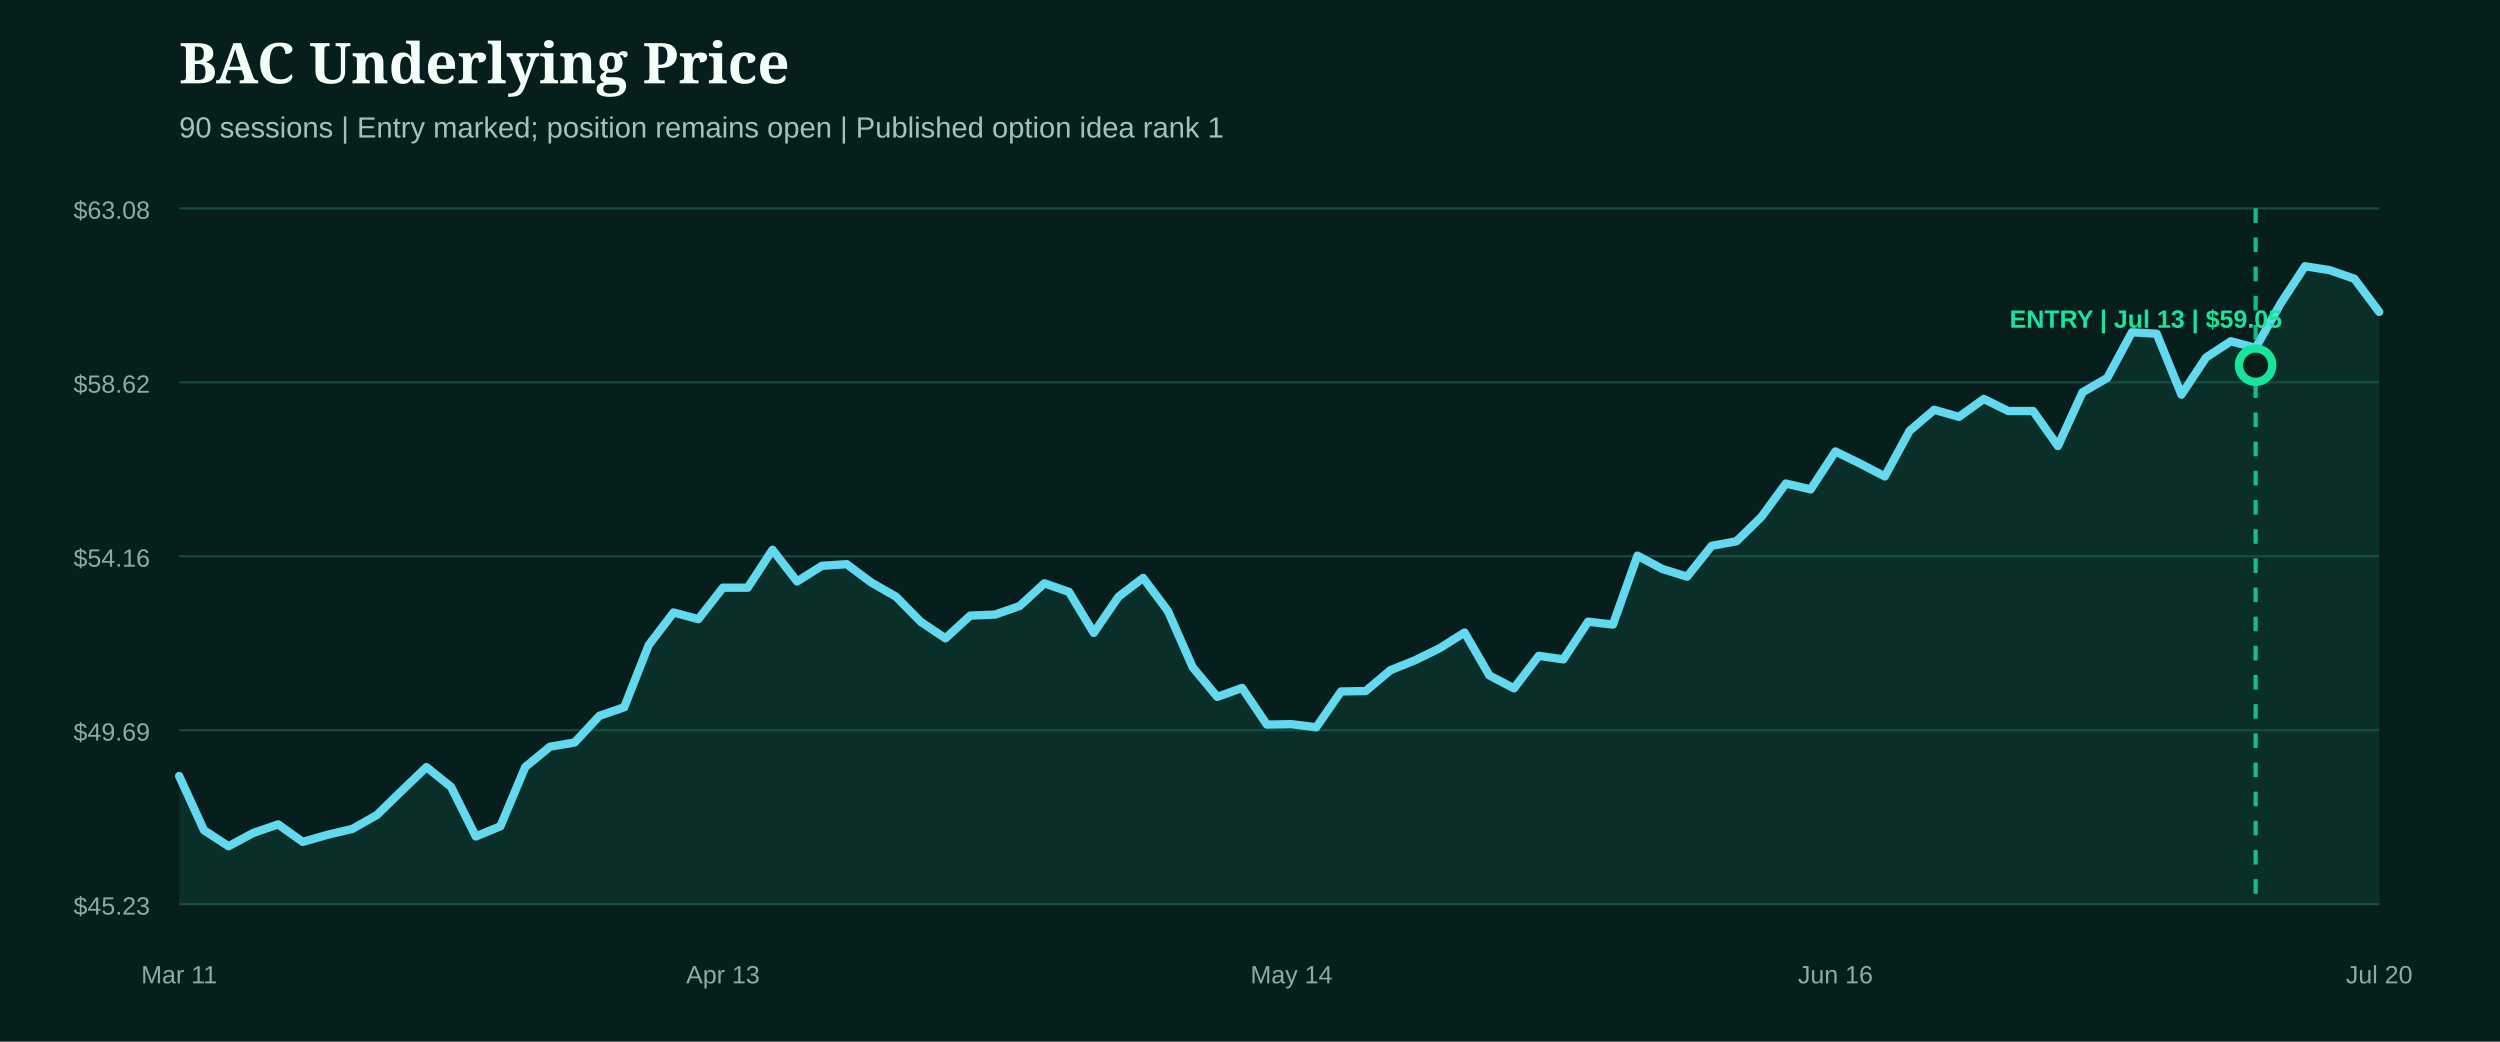
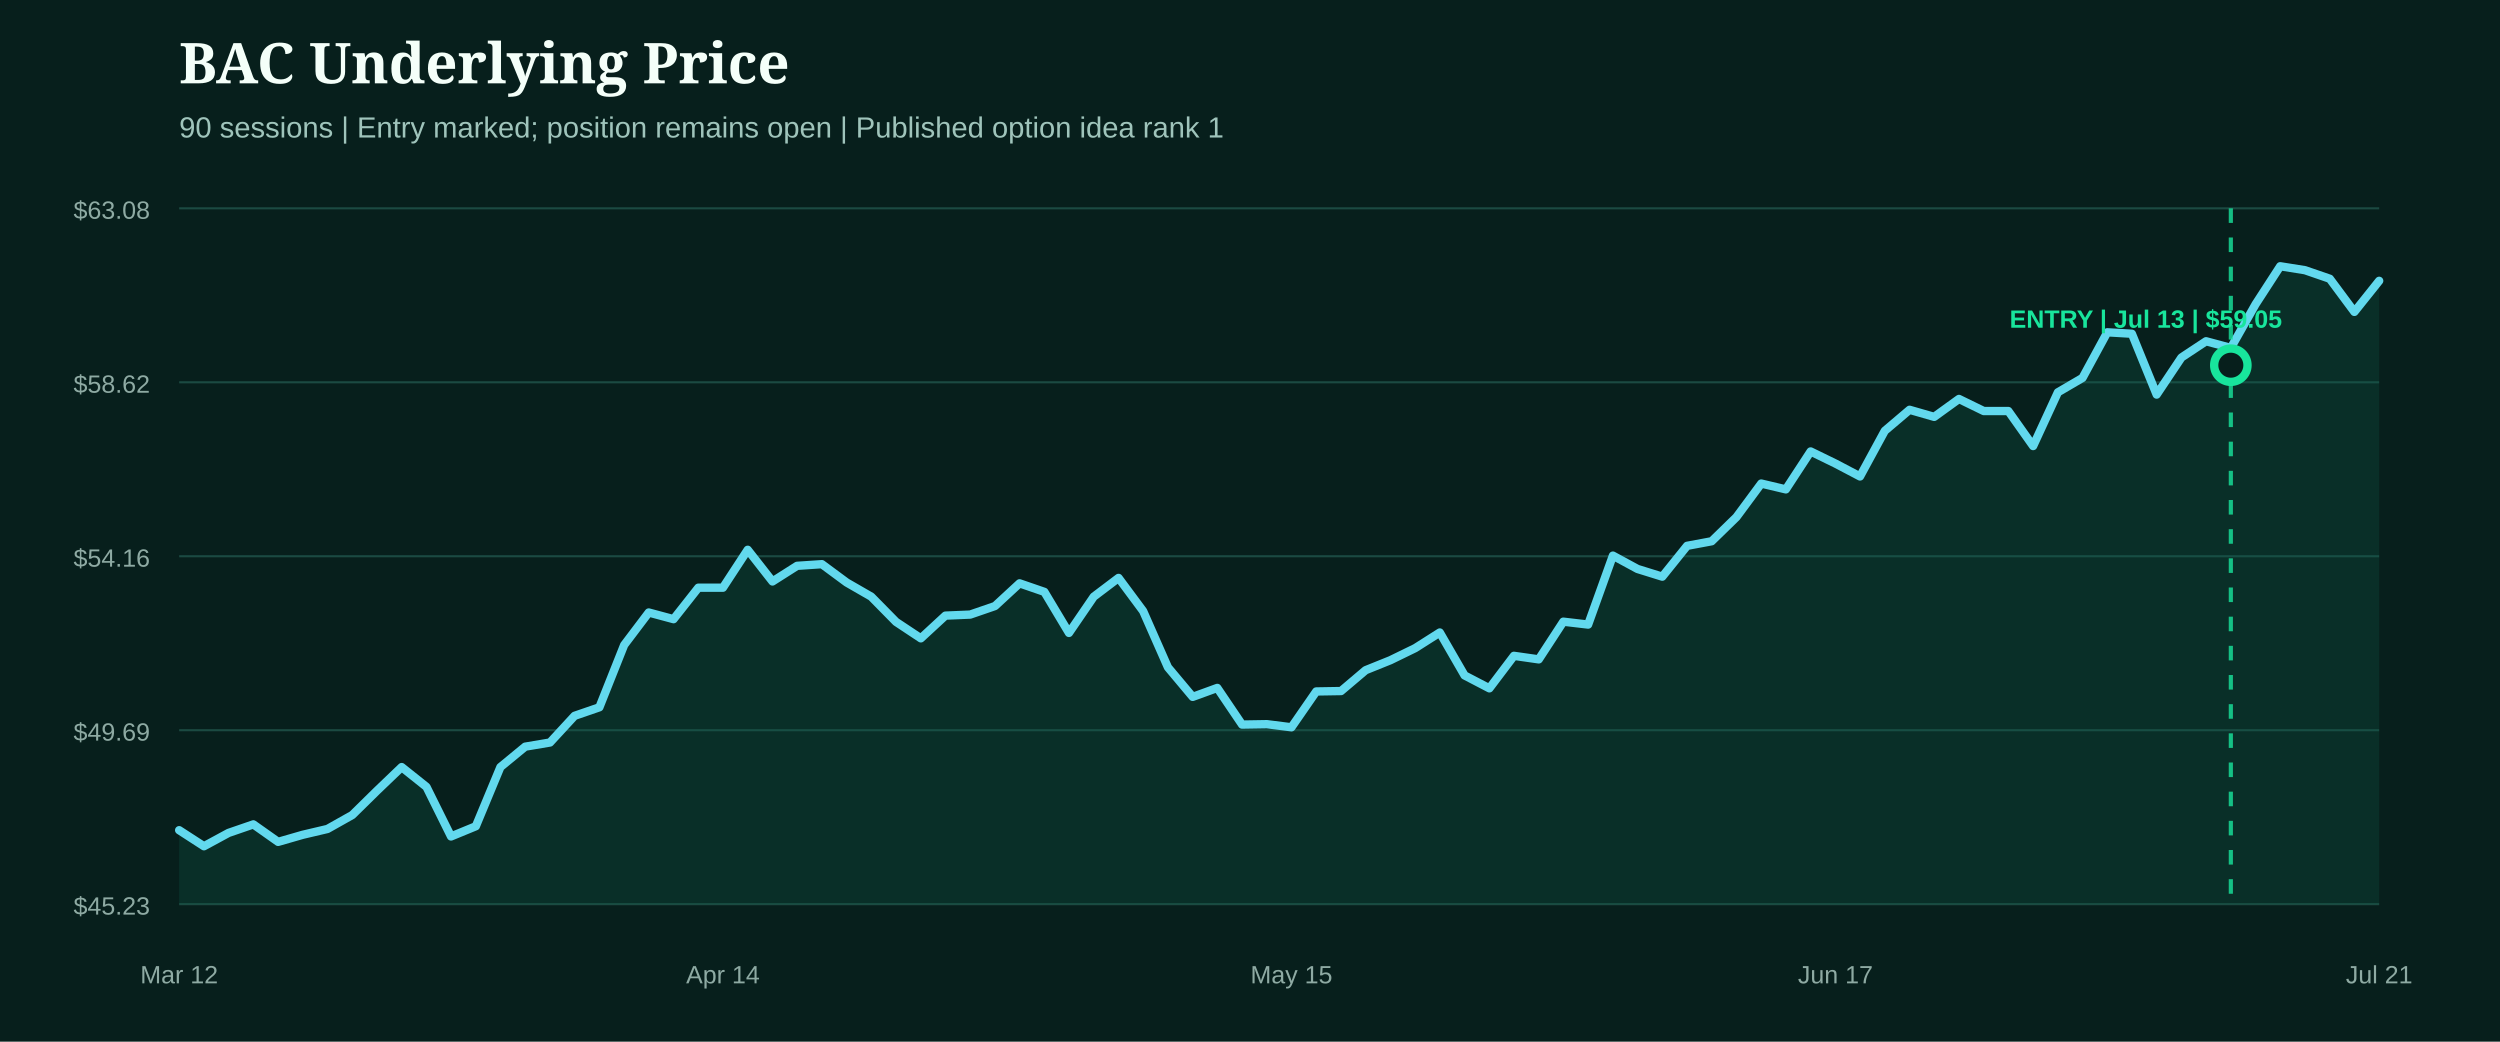
<svg xmlns="http://www.w3.org/2000/svg" width="1200" height="500" viewBox="0 0 1200 500" role="img" aria-label="BAC underlying price from entry">
  <rect width="1200" height="500" fill="#071f1c" />
  <style>.head{fill:#f4fff9;font:800 27px Georgia,serif}.sub{fill:#9fc4bb;font:14px Arial,sans-serif}.axis{fill:#8eaaa3;font:12px Arial,sans-serif}.marker{font:800 12px Arial,sans-serif}</style>
  <text x="86" y="40" class="head">BAC Underlying Price</text>
  <text x="86" y="66" class="sub">90 sessions | Entry marked; position remains open | Published option idea rank 1</text>
  <line x1="86" x2="1142" y1="100.0" y2="100.0" stroke="#1b4a42" stroke-width="1" />
  <text x="72" y="105.0" text-anchor="end" class="axis">$63.08</text>
  <line x1="86" x2="1142" y1="183.5" y2="183.5" stroke="#1b4a42" stroke-width="1" />
  <text x="72" y="188.5" text-anchor="end" class="axis">$58.62</text>
  <line x1="86" x2="1142" y1="267.0" y2="267.0" stroke="#1b4a42" stroke-width="1" />
  <text x="72" y="272.0" text-anchor="end" class="axis">$54.16</text>
  <line x1="86" x2="1142" y1="350.5" y2="350.5" stroke="#1b4a42" stroke-width="1" />
  <text x="72" y="355.5" text-anchor="end" class="axis">$49.69</text>
  <line x1="86" x2="1142" y1="434.0" y2="434.0" stroke="#1b4a42" stroke-width="1" />
  <text x="72" y="439.0" text-anchor="end" class="axis">$45.23</text>
-   <path d="M86.0,372.5 L97.9,398.5 L109.7,406.2 L121.6,399.8 L133.5,395.7 L145.3,404.1 L157.2,400.7 L169.1,397.9 L180.9,391.2 L192.8,379.6 L204.7,368.2 L216.5,377.7 L228.4,401.5 L240.2,396.6 L252.1,368.2 L264.0,358.4 L275.8,356.4 L287.7,343.6 L299.6,339.5 L311.4,309.6 L323.3,294.0 L335.2,297.2 L347.0,282.1 L358.9,282.1 L370.8,263.9 L382.6,279.1 L394.5,271.6 L406.4,270.8 L418.2,279.6 L430.1,286.4 L442.0,298.5 L453.8,306.4 L465.7,295.5 L477.6,295.0 L489.4,290.9 L501.3,280.0 L513.1,284.1 L525.0,303.8 L536.9,286.4 L548.7,277.4 L560.6,293.3 L572.5,320.3 L584.3,334.5 L596.2,330.2 L608.1,347.8 L619.9,347.6 L631.8,349.1 L643.7,331.9 L655.5,331.7 L667.4,321.7 L679.3,316.9 L691.1,311.1 L703.0,303.6 L714.9,324.2 L726.7,330.4 L738.6,314.8 L750.4,316.5 L762.3,298.4 L774.2,299.8 L786.0,266.7 L797.9,273.1 L809.8,276.8 L821.6,262.0 L833.5,259.8 L845.4,248.2 L857.2,232.1 L869.1,234.9 L881.0,216.7 L892.8,222.5 L904.7,228.7 L916.6,206.8 L928.4,196.7 L940.3,200.1 L952.2,191.5 L964.0,197.3 L975.9,197.3 L987.8,214.1 L999.6,188.3 L1011.5,181.4 L1023.3,159.5 L1035.2,160.2 L1047.1,189.4 L1058.9,171.6 L1070.8,163.8 L1082.7,167.0 L1094.5,146.0 L1106.4,127.8 L1118.3,129.7 L1130.1,133.8 L1142.0,149.7 L1142.0,434.0 L86.0,434.0 Z" fill="#0f5949" opacity="0.28" />
-   <path d="M86.0,372.5 L97.9,398.5 L109.7,406.2 L121.6,399.8 L133.5,395.7 L145.3,404.1 L157.2,400.7 L169.1,397.9 L180.9,391.2 L192.8,379.6 L204.7,368.2 L216.5,377.7 L228.4,401.5 L240.2,396.6 L252.1,368.2 L264.0,358.4 L275.8,356.4 L287.7,343.6 L299.6,339.5 L311.4,309.6 L323.3,294.0 L335.2,297.2 L347.0,282.1 L358.9,282.1 L370.8,263.9 L382.6,279.1 L394.5,271.6 L406.4,270.8 L418.2,279.6 L430.1,286.4 L442.0,298.5 L453.8,306.4 L465.7,295.5 L477.6,295.0 L489.4,290.9 L501.3,280.0 L513.1,284.1 L525.0,303.8 L536.9,286.4 L548.7,277.4 L560.6,293.3 L572.5,320.3 L584.3,334.5 L596.2,330.2 L608.1,347.8 L619.9,347.6 L631.8,349.1 L643.7,331.9 L655.5,331.7 L667.4,321.7 L679.3,316.9 L691.1,311.1 L703.0,303.6 L714.9,324.2 L726.7,330.4 L738.6,314.8 L750.4,316.5 L762.3,298.4 L774.2,299.8 L786.0,266.7 L797.9,273.1 L809.8,276.8 L821.6,262.0 L833.5,259.8 L845.4,248.2 L857.2,232.1 L869.1,234.9 L881.0,216.7 L892.8,222.5 L904.7,228.7 L916.6,206.8 L928.4,196.7 L940.3,200.1 L952.2,191.5 L964.0,197.3 L975.9,197.3 L987.8,214.1 L999.6,188.3 L1011.5,181.4 L1023.3,159.5 L1035.2,160.2 L1047.1,189.4 L1058.9,171.6 L1070.8,163.8 L1082.7,167.0 L1094.5,146.0 L1106.4,127.8 L1118.3,129.7 L1130.1,133.8 L1142.0,149.7" fill="none" stroke="#62d9ee" stroke-width="4" stroke-linecap="round" stroke-linejoin="round" />
+   <path d="M86.0,398.5 L97.9,406.2 L109.7,399.8 L121.6,395.7 L133.5,404.1 L145.3,400.7 L157.2,397.9 L169.1,391.2 L180.9,379.6 L192.8,368.2 L204.7,377.7 L216.5,401.5 L228.4,396.6 L240.2,368.2 L252.1,358.4 L264.0,356.4 L275.8,343.6 L287.7,339.5 L299.6,309.6 L311.4,294.0 L323.3,297.2 L335.2,282.1 L347.0,282.1 L358.9,263.9 L370.8,279.1 L382.6,271.6 L394.5,270.8 L406.4,279.6 L418.2,286.4 L430.1,298.5 L442.0,306.4 L453.8,295.5 L465.7,295.0 L477.6,290.9 L489.4,280.0 L501.3,284.1 L513.1,303.8 L525.0,286.4 L536.9,277.4 L548.7,293.3 L560.6,320.3 L572.5,334.5 L584.3,330.2 L596.2,347.8 L608.1,347.6 L619.9,349.1 L631.8,331.9 L643.7,331.7 L655.5,321.7 L667.4,316.9 L679.3,311.1 L691.1,303.6 L703.0,324.2 L714.9,330.4 L726.7,314.8 L738.6,316.5 L750.4,298.4 L762.3,299.8 L774.2,266.7 L786.0,273.1 L797.9,276.8 L809.8,262.0 L821.6,259.8 L833.5,248.2 L845.4,232.1 L857.2,234.9 L869.1,216.7 L881.0,222.5 L892.8,228.7 L904.7,206.8 L916.6,196.7 L928.4,200.1 L940.3,191.5 L952.2,197.3 L964.0,197.3 L975.9,214.1 L987.8,188.3 L999.6,181.4 L1011.5,159.5 L1023.3,160.2 L1035.2,189.4 L1047.1,171.6 L1058.9,163.8 L1070.8,167.0 L1082.7,146.0 L1094.5,127.8 L1106.4,129.7 L1118.3,133.8 L1130.1,149.7 L1142.0,134.8 L1142.0,434.0 L86.0,434.0 Z" fill="#0f5949" opacity="0.28" />
+   <path d="M86.0,398.5 L97.9,406.2 L109.7,399.8 L121.6,395.7 L133.5,404.1 L145.3,400.7 L157.2,397.9 L169.1,391.2 L180.9,379.6 L192.8,368.2 L204.7,377.7 L216.5,401.5 L228.4,396.6 L240.2,368.2 L252.1,358.4 L264.0,356.4 L275.8,343.6 L287.7,339.5 L299.6,309.6 L311.4,294.0 L323.3,297.2 L335.2,282.1 L347.0,282.1 L358.9,263.9 L370.8,279.1 L382.6,271.6 L394.5,270.8 L406.4,279.6 L418.2,286.4 L430.1,298.5 L442.0,306.4 L453.8,295.5 L465.7,295.0 L477.6,290.9 L489.4,280.0 L501.3,284.1 L513.1,303.8 L525.0,286.4 L536.9,277.4 L548.7,293.3 L560.6,320.3 L572.5,334.5 L584.3,330.2 L596.2,347.8 L608.1,347.6 L619.9,349.1 L631.8,331.9 L643.7,331.7 L655.5,321.7 L667.4,316.9 L679.3,311.1 L691.1,303.6 L703.0,324.2 L714.9,330.4 L726.7,314.8 L738.6,316.5 L750.4,298.4 L762.3,299.8 L774.2,266.7 L786.0,273.1 L797.9,276.8 L809.8,262.0 L821.6,259.8 L833.5,248.2 L845.4,232.1 L857.2,234.9 L869.1,216.7 L881.0,222.5 L892.8,228.7 L904.7,206.8 L916.6,196.7 L928.4,200.1 L940.3,191.5 L952.2,197.3 L964.0,197.3 L975.9,214.1 L987.8,188.3 L999.6,181.4 L1011.5,159.5 L1023.3,160.2 L1035.2,189.4 L1047.1,171.6 L1058.9,163.8 L1070.8,167.0 L1082.7,146.0 L1094.5,127.8 L1106.4,129.7 L1118.3,133.8 L1130.1,149.7 L1142.0,134.8" fill="none" stroke="#62d9ee" stroke-width="4" stroke-linecap="round" stroke-linejoin="round" />
  <g>
-     <line x1="1082.7" x2="1082.7" y1="100" y2="434" stroke="#18e59c" stroke-width="2" stroke-dasharray="7 7" opacity="0.8" />
-     <circle cx="1082.7" cy="175.3" r="8" fill="#071f1c" stroke="#18e59c" stroke-width="4" />
+     <line x1="1070.8" x2="1070.8" y1="100" y2="434" stroke="#18e59c" stroke-width="2" stroke-dasharray="7 7" opacity="0.8" />
+     <circle cx="1070.8" cy="175.3" r="8" fill="#071f1c" stroke="#18e59c" stroke-width="4" />
    <text x="1030.0" y="157.3" text-anchor="middle" class="marker" fill="#18e59c">ENTRY | Jul 13 | $59.05</text>
  </g>
-   <text x="86.0" y="472" text-anchor="middle" class="axis">Mar 11</text>
-   <text x="347.0" y="472" text-anchor="middle" class="axis">Apr 13</text>
-   <text x="619.9" y="472" text-anchor="middle" class="axis">May 14</text>
-   <text x="881.0" y="472" text-anchor="middle" class="axis">Jun 16</text>
-   <text x="1142.0" y="472" text-anchor="middle" class="axis">Jul 20</text>
+   <text x="86.0" y="472" text-anchor="middle" class="axis">Mar 12</text>
+   <text x="347.0" y="472" text-anchor="middle" class="axis">Apr 14</text>
+   <text x="619.9" y="472" text-anchor="middle" class="axis">May 15</text>
+   <text x="881.0" y="472" text-anchor="middle" class="axis">Jun 17</text>
+   <text x="1142.0" y="472" text-anchor="middle" class="axis">Jul 21</text>
</svg>
